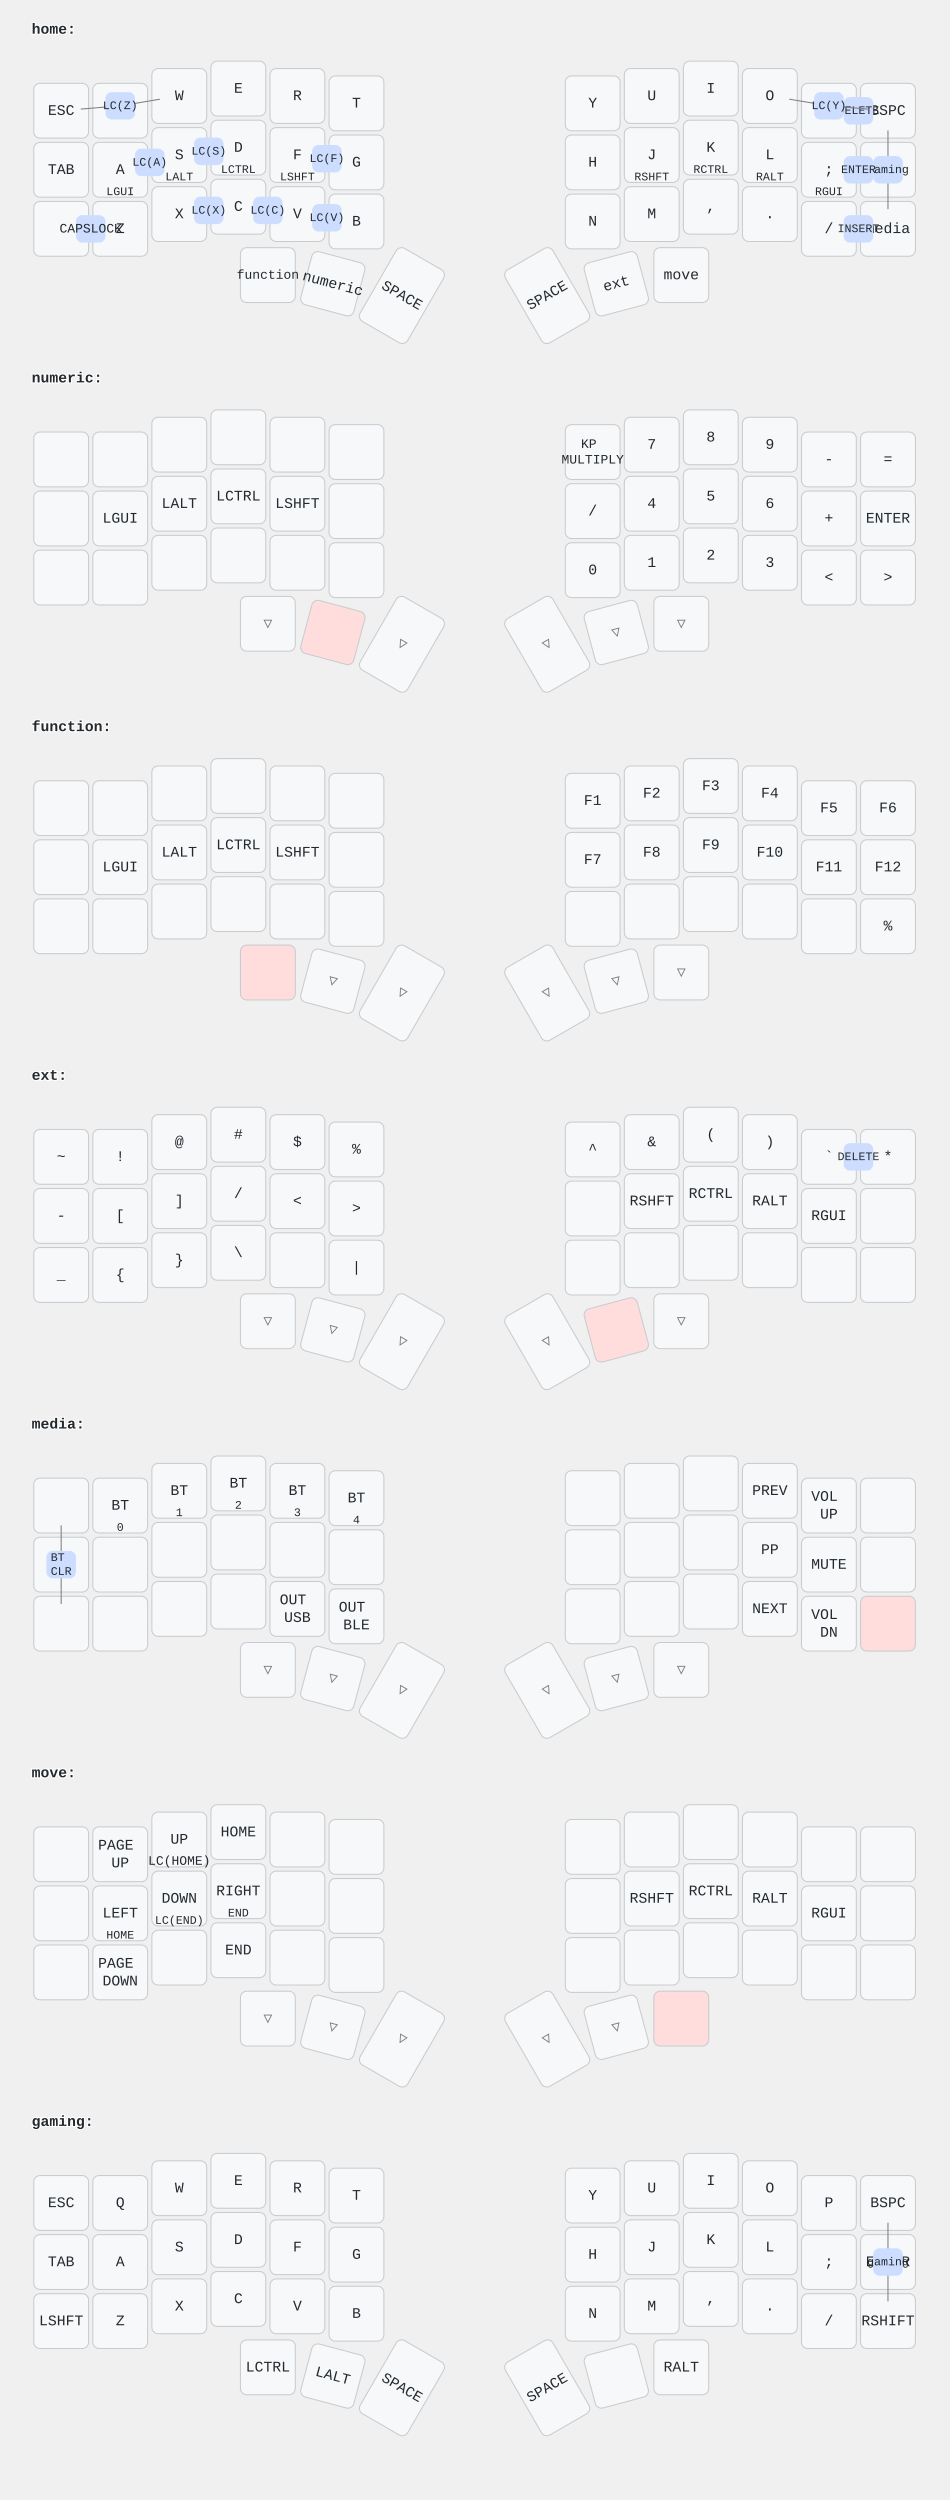
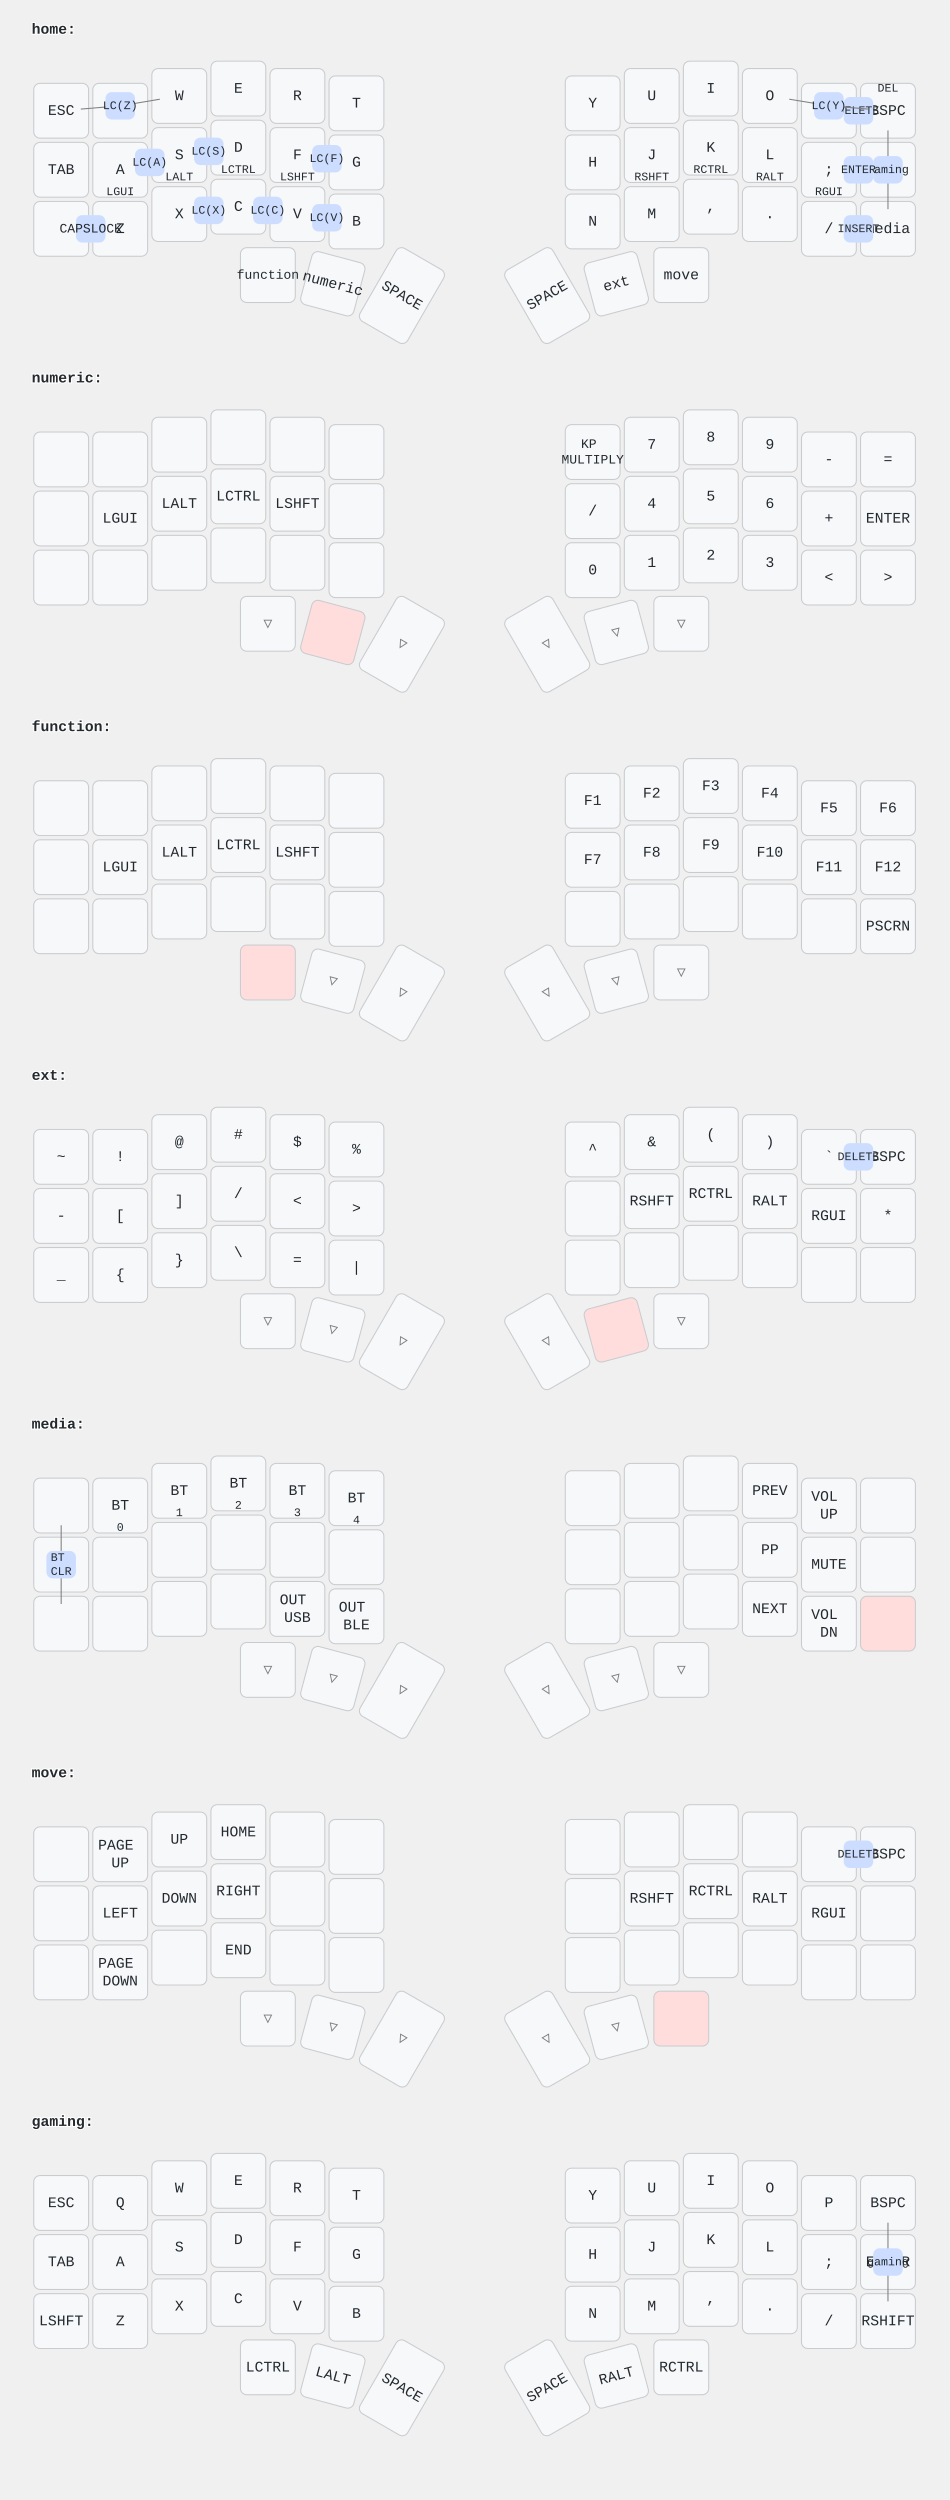
<svg xmlns="http://www.w3.org/2000/svg" width="900.0" height="2370.571" viewBox="0 0 900.0 2370.571" class="keymap">
  <style>/* inherit to force styles through use tags*/
svg path {
    fill: inherit;
}
/* font and background color specifications */
svg.keymap {
    font-family: SFMono-Regular,Consolas,Liberation Mono,Menlo,monospace;
    font-size: 14px;
    font-kerning: normal;
    text-rendering: optimizeLegibility;
    fill: #24292e;
}

/* default key styling */
rect.key {
    fill: #f6f8fa;
    stroke: #c9cccf;
    stroke-width: 1;
}

/* color accent for combo boxes */
rect.combo {
    fill: #cdf;
}

/* color accent for held keys */
rect.held, rect.combo.held {
    fill: #fdd;
}

/* color accent for ghost (optional) keys */
rect.ghost, rect.combo.ghost {
    stroke-dasharray: 4, 4;
    stroke-width: 2;
}

text {
    text-anchor: middle;
    dominant-baseline: middle;
}

/* styling for layer labels */
text.label {
    font-weight: bold;
    text-anchor: start;
    stroke: white;
    stroke-width: 2;
    paint-order: stroke;
}

/* styling for combo tap, and key hold/shifted label text */
text.combo, text.hold, text.shifted {
    font-size: 11px;
}

text.hold {
    text-anchor: middle;
    dominant-baseline: auto;
}

text.shifted {
    text-anchor: middle;
    dominant-baseline: hanging;
}

/* styling for hold/shifted label text in combo box */
text.combo.hold, text.combo.shifted {
    font-size: 8px;
}

/* lighter symbol for transparent keys */
text.trans {
    fill: #7b7e81;
}

/* styling for combo dendrons */
path.combo {
    stroke-width: 1;
    stroke: gray;
    fill: none;
}

/* Start Tabler Icons Cleanup */
/* cannot use height/width with glyphs */
.icon-tabler &gt; path {
    fill: inherit;
    stroke: inherit;
}
/* hide tabler's default box */
.icon-tabler &gt; path[stroke="none"][fill="none"] {
    visibility: collapse;
}
/* End Tabler Icons Cleanup */
</style>
  <g class="layer-home">
    <text x="30.0" y="28.0" class="label">home:</text>
    <rect rx="6.0" ry="6.0" x="32.0" y="79.0" width="52.0" height="52.0" class="key" />
    <text x="58.0" y="105.0" class="tap">ESC</text>
    <rect rx="6.0" ry="6.0" x="88.0" y="79.0" width="52.0" height="52.0" class="key" />
    <text x="114.0" y="105.0" class="tap">Q</text>
    <rect rx="6.0" ry="6.0" x="144.0" y="65.0" width="52.0" height="52.0" class="key" />
    <text x="170.0" y="91.0" class="tap">W</text>
    <rect rx="6.0" ry="6.0" x="200.0" y="58.0" width="52.0" height="52.0" class="key" />
    <text x="226.0" y="84.0" class="tap">E</text>
    <rect rx="6.0" ry="6.0" x="256.0" y="65.0" width="52.0" height="52.0" class="key" />
    <text x="282.0" y="91.0" class="tap">R</text>
    <rect rx="6.0" ry="6.0" x="312.0" y="72.0" width="52.0" height="52.0" class="key" />
    <text x="338.0" y="98.0" class="tap">T</text>
    <rect rx="6.0" ry="6.0" x="536.0" y="72.0" width="52.0" height="52.0" class="key" />
    <text x="562.0" y="98.0" class="tap">Y</text>
    <rect rx="6.0" ry="6.0" x="592.0" y="65.0" width="52.0" height="52.0" class="key" />
    <text x="618.0" y="91.0" class="tap">U</text>
    <rect rx="6.0" ry="6.0" x="648.0" y="58.0" width="52.0" height="52.0" class="key" />
    <text x="674.0" y="84.0" class="tap">I</text>
    <rect rx="6.0" ry="6.0" x="704.0" y="65.0" width="52.0" height="52.0" class="key" />
    <text x="730.0" y="91.0" class="tap">O</text>
    <rect rx="6.0" ry="6.0" x="760.0" y="79.0" width="52.0" height="52.0" class="key" />
    <text x="786.0" y="105.0" class="tap">P</text>
    <rect rx="6.0" ry="6.0" x="816.0" y="79.0" width="52.0" height="52.0" class="key" />
    <text x="842.0" y="105.0" class="tap">BSPC</text>
+     <text x="842.0" y="81.0" class="shifted">DEL</text>
    <rect rx="6.0" ry="6.0" x="32.0" y="135.0" width="52.0" height="52.0" class="key" />
    <text x="58.0" y="161.0" class="tap">TAB</text>
    <rect rx="6.0" ry="6.0" x="88.0" y="135.0" width="52.0" height="52.0" class="key" />
    <text x="114.0" y="161.0" class="tap">A</text>
    <text x="114.0" y="185.0" class="hold">LGUI</text>
    <rect rx="6.0" ry="6.0" x="144.0" y="121.0" width="52.0" height="52.0" class="key" />
    <text x="170.0" y="147.0" class="tap">S</text>
    <text x="170.0" y="171.0" class="hold">LALT</text>
    <rect rx="6.0" ry="6.0" x="200.0" y="114.0" width="52.0" height="52.0" class="key" />
    <text x="226.0" y="140.0" class="tap">D</text>
    <text x="226.0" y="164.0" class="hold">LCTRL</text>
    <rect rx="6.0" ry="6.0" x="256.0" y="121.0" width="52.0" height="52.0" class="key" />
    <text x="282.0" y="147.0" class="tap">F</text>
    <text x="282.0" y="171.0" class="hold">LSHFT</text>
    <rect rx="6.0" ry="6.0" x="312.0" y="128.0" width="52.0" height="52.0" class="key" />
    <text x="338.0" y="154.0" class="tap">G</text>
    <rect rx="6.0" ry="6.0" x="536.0" y="128.0" width="52.0" height="52.0" class="key" />
    <text x="562.0" y="154.0" class="tap">H</text>
    <rect rx="6.0" ry="6.0" x="592.0" y="121.0" width="52.0" height="52.0" class="key" />
    <text x="618.0" y="147.0" class="tap">J</text>
    <text x="618.0" y="171.0" class="hold">RSHFT</text>
    <rect rx="6.0" ry="6.0" x="648.0" y="114.0" width="52.0" height="52.0" class="key" />
    <text x="674.0" y="140.0" class="tap">K</text>
    <text x="674.0" y="164.0" class="hold">RCTRL</text>
    <rect rx="6.0" ry="6.0" x="704.0" y="121.0" width="52.0" height="52.0" class="key" />
    <text x="730.0" y="147.0" class="tap">L</text>
    <text x="730.0" y="171.0" class="hold">RALT</text>
    <rect rx="6.0" ry="6.0" x="760.0" y="135.0" width="52.0" height="52.0" class="key" />
    <text x="786.0" y="161.0" class="tap">;</text>
    <text x="786.0" y="185.0" class="hold">RGUI</text>
    <rect rx="6.0" ry="6.0" x="816.0" y="135.0" width="52.0" height="52.0" class="key" />
    <text x="842.0" y="161.0" class="tap">'</text>
    <rect rx="6.0" ry="6.0" x="32.0" y="191.0" width="52.0" height="52.0" class="key" />
    <rect rx="6.0" ry="6.0" x="88.0" y="191.0" width="52.0" height="52.0" class="key" />
    <text x="114.0" y="217.0" class="tap">Z</text>
    <rect rx="6.0" ry="6.0" x="144.0" y="177.0" width="52.0" height="52.0" class="key" />
    <text x="170.0" y="203.0" class="tap">X</text>
    <rect rx="6.0" ry="6.0" x="200.0" y="170.0" width="52.0" height="52.0" class="key" />
    <text x="226.0" y="196.0" class="tap">C</text>
    <rect rx="6.0" ry="6.0" x="256.0" y="177.0" width="52.0" height="52.0" class="key" />
    <text x="282.0" y="203.0" class="tap">V</text>
    <rect rx="6.0" ry="6.0" x="312.0" y="184.0" width="52.0" height="52.0" class="key" />
    <text x="338.0" y="210.0" class="tap">B</text>
    <rect rx="6.0" ry="6.0" x="536.0" y="184.0" width="52.0" height="52.0" class="key" />
    <text x="562.0" y="210.0" class="tap">N</text>
    <rect rx="6.0" ry="6.0" x="592.0" y="177.0" width="52.0" height="52.0" class="key" />
    <text x="618.0" y="203.0" class="tap">M</text>
    <rect rx="6.0" ry="6.0" x="648.0" y="170.0" width="52.0" height="52.0" class="key" />
    <text x="674.0" y="196.0" class="tap">,</text>
    <rect rx="6.0" ry="6.0" x="704.0" y="177.0" width="52.0" height="52.0" class="key" />
    <text x="730.0" y="203.0" class="tap">.</text>
    <rect rx="6.0" ry="6.0" x="760.0" y="191.0" width="52.0" height="52.0" class="key" />
    <text x="786.0" y="217.0" class="tap">/</text>
    <rect rx="6.0" ry="6.0" x="816.0" y="191.0" width="52.0" height="52.0" class="key" />
    <text x="842.0" y="217.0" class="tap">media</text>
    <rect rx="6.0" ry="6.0" x="228.0" y="234.848" width="52.0" height="52.0" class="key" />
    <text x="254.0" y="260.848" class="tap" style="font-size: 88%">function</text>
    <g transform="rotate(15.0, 315.6, 269.08)">
      <rect rx="6.0" ry="6.0" x="289.6" y="243.08" width="52.0" height="52.0" class="key" />
      <text x="315.6" y="269.08" class="tap">numeric</text>
    </g>
    <g transform="rotate(30.0, 381.12, 280.28)">
      <rect rx="6.0" ry="6.0" x="355.12" y="240.28" width="52.0" height="80.0" class="key" />
      <text x="381.12" y="280.28" class="tap">SPACE</text>
    </g>
    <g transform="rotate(-30.0, 518.88, 280.28)">
      <rect rx="6.0" ry="6.0" x="492.88" y="240.28" width="52.0" height="80.0" class="key" />
      <text x="518.88" y="280.28" class="tap">SPACE</text>
    </g>
    <g transform="rotate(-15.0, 584.4, 269.08)">
      <rect rx="6.0" ry="6.0" x="558.4" y="243.08" width="52.0" height="52.0" class="key" />
      <text x="584.4" y="269.08" class="tap">ext</text>
    </g>
    <rect rx="6.0" ry="6.0" x="620.0" y="234.848" width="52.0" height="52.0" class="key" />
    <text x="646.0" y="260.848" class="tap">move</text>
    <path d="M842.0,161.0 l0.0,-37.333" class="combo" />
    <path d="M842.0,161.0 l0.0,37.333" class="combo" />
    <rect rx="6.0" ry="6.0" x="828.0" y="148.0" width="28.0" height="26.0" class="combo" />
    <text x="842.0" y="161.0" class="combo tap">gaming</text>
    <rect rx="6.0" ry="6.0" x="800.0" y="92.0" width="28.0" height="26.0" class="combo" />
    <text x="814.0" y="105.0" class="combo tap">DELETE</text>
    <rect rx="6.0" ry="6.0" x="800.0" y="148.0" width="28.0" height="26.0" class="combo" />
    <text x="814.0" y="161.0" class="combo tap">ENTER</text>
    <rect rx="6.0" ry="6.0" x="800.0" y="204.0" width="28.0" height="26.0" class="combo" />
    <text x="814.0" y="217.0" class="combo tap">INSERT</text>
    <rect rx="6.0" ry="6.0" x="72.0" y="204.0" width="28.0" height="26.0" class="combo" />
    <text x="86.0" y="217.0" class="combo tap" style="font-size: 88%">CAPSLOCK</text>
    <rect rx="6.0" ry="6.0" x="128.0" y="141.0" width="28.0" height="26.0" class="combo" />
    <text x="142.0" y="154.0" class="combo tap">LC(A)</text>
    <rect rx="6.0" ry="6.0" x="184.0" y="130.5" width="28.0" height="26.0" class="combo" />
    <text x="198.0" y="143.5" class="combo tap">LC(S)</text>
    <rect rx="6.0" ry="6.0" x="296.0" y="137.5" width="28.0" height="26.0" class="combo" />
    <text x="310.0" y="150.5" class="combo tap">LC(F)</text>
    <rect rx="6.0" ry="6.0" x="184.0" y="186.5" width="28.0" height="26.0" class="combo" />
    <text x="198.0" y="199.5" class="combo tap">LC(X)</text>
    <rect rx="6.0" ry="6.0" x="240.0" y="186.5" width="28.0" height="26.0" class="combo" />
    <text x="254.0" y="199.5" class="combo tap">LC(C)</text>
    <rect rx="6.0" ry="6.0" x="296.0" y="193.5" width="28.0" height="26.0" class="combo" />
    <text x="310.0" y="206.5" class="combo tap">LC(V)</text>
    <path d="M114.0,100.333 l-37.398,3.116" class="combo" />
    <path d="M114.0,100.333 l37.587,-6.265" class="combo" />
    <rect rx="6.0" ry="6.0" x="100.0" y="87.333" width="28.0" height="26.0" class="combo" />
    <text x="114.0" y="100.333" class="combo tap">LC(Z)</text>
    <path d="M786.0,100.333 l-37.587,-6.265" class="combo" />
    <path d="M786.0,100.333 l37.398,3.116" class="combo" />
    <rect rx="6.0" ry="6.0" x="772.0" y="87.333" width="28.0" height="26.0" class="combo" />
    <text x="786.0" y="100.333" class="combo tap">LC(Y)</text>
  </g>
  <g class="layer-numeric">
    <text x="30.0" y="358.653" class="label">numeric:</text>
    <rect rx="6.0" ry="6.0" x="32.0" y="409.653" width="52.0" height="52.0" class="key" />
    <rect rx="6.0" ry="6.0" x="88.0" y="409.653" width="52.0" height="52.0" class="key" />
    <rect rx="6.0" ry="6.0" x="144.0" y="395.653" width="52.0" height="52.0" class="key" />
    <rect rx="6.0" ry="6.0" x="200.0" y="388.653" width="52.0" height="52.0" class="key" />
    <rect rx="6.0" ry="6.0" x="256.0" y="395.653" width="52.0" height="52.0" class="key" />
    <rect rx="6.0" ry="6.0" x="312.0" y="402.653" width="52.0" height="52.0" class="key" />
    <rect rx="6.0" ry="6.0" x="536.0" y="402.653" width="52.0" height="52.0" class="key" />
    <text x="562.0" y="428.653" class="tap" style="font-size: 88%">
      <tspan x="562.0" dy="-0.6em">KP</tspan>
      <tspan x="562.0" dy="1.2em">MULTIPLY</tspan>
    </text>
    <rect rx="6.0" ry="6.0" x="592.0" y="395.653" width="52.0" height="52.0" class="key" />
    <text x="618.0" y="421.653" class="tap">7</text>
    <rect rx="6.0" ry="6.0" x="648.0" y="388.653" width="52.0" height="52.0" class="key" />
    <text x="674.0" y="414.653" class="tap">8</text>
    <rect rx="6.0" ry="6.0" x="704.0" y="395.653" width="52.0" height="52.0" class="key" />
    <text x="730.0" y="421.653" class="tap">9</text>
    <rect rx="6.0" ry="6.0" x="760.0" y="409.653" width="52.0" height="52.0" class="key" />
    <text x="786.0" y="435.653" class="tap">-</text>
    <rect rx="6.0" ry="6.0" x="816.0" y="409.653" width="52.0" height="52.0" class="key" />
    <text x="842.0" y="435.653" class="tap">=</text>
    <rect rx="6.0" ry="6.0" x="32.0" y="465.653" width="52.0" height="52.0" class="key" />
    <rect rx="6.0" ry="6.0" x="88.0" y="465.653" width="52.0" height="52.0" class="key" />
    <text x="114.0" y="491.653" class="tap">LGUI</text>
    <rect rx="6.0" ry="6.0" x="144.0" y="451.653" width="52.0" height="52.0" class="key" />
    <text x="170.0" y="477.653" class="tap">LALT</text>
    <rect rx="6.0" ry="6.0" x="200.0" y="444.653" width="52.0" height="52.0" class="key" />
    <text x="226.0" y="470.653" class="tap">LCTRL</text>
    <rect rx="6.0" ry="6.0" x="256.0" y="451.653" width="52.0" height="52.0" class="key" />
    <text x="282.0" y="477.653" class="tap">LSHFT</text>
    <rect rx="6.0" ry="6.0" x="312.0" y="458.653" width="52.0" height="52.0" class="key" />
    <rect rx="6.0" ry="6.0" x="536.0" y="458.653" width="52.0" height="52.0" class="key" />
    <text x="562.0" y="484.653" class="tap">/</text>
    <rect rx="6.0" ry="6.0" x="592.0" y="451.653" width="52.0" height="52.0" class="key" />
    <text x="618.0" y="477.653" class="tap">4</text>
    <rect rx="6.0" ry="6.0" x="648.0" y="444.653" width="52.0" height="52.0" class="key" />
    <text x="674.0" y="470.653" class="tap">5</text>
    <rect rx="6.0" ry="6.0" x="704.0" y="451.653" width="52.0" height="52.0" class="key" />
    <text x="730.0" y="477.653" class="tap">6</text>
    <rect rx="6.0" ry="6.0" x="760.0" y="465.653" width="52.0" height="52.0" class="key" />
    <text x="786.0" y="491.653" class="tap">+</text>
    <rect rx="6.0" ry="6.0" x="816.0" y="465.653" width="52.0" height="52.0" class="key" />
    <text x="842.0" y="491.653" class="tap">ENTER</text>
    <rect rx="6.0" ry="6.0" x="32.0" y="521.653" width="52.0" height="52.0" class="key" />
    <rect rx="6.0" ry="6.0" x="88.0" y="521.653" width="52.0" height="52.0" class="key" />
    <rect rx="6.0" ry="6.0" x="144.0" y="507.653" width="52.0" height="52.0" class="key" />
    <rect rx="6.0" ry="6.0" x="200.0" y="500.653" width="52.0" height="52.0" class="key" />
    <rect rx="6.0" ry="6.0" x="256.0" y="507.653" width="52.0" height="52.0" class="key" />
    <rect rx="6.0" ry="6.0" x="312.0" y="514.653" width="52.0" height="52.0" class="key" />
    <rect rx="6.0" ry="6.0" x="536.0" y="514.653" width="52.0" height="52.0" class="key" />
    <text x="562.0" y="540.653" class="tap">0</text>
    <rect rx="6.0" ry="6.0" x="592.0" y="507.653" width="52.0" height="52.0" class="key" />
    <text x="618.0" y="533.653" class="tap">1</text>
    <rect rx="6.0" ry="6.0" x="648.0" y="500.653" width="52.0" height="52.0" class="key" />
    <text x="674.0" y="526.653" class="tap">2</text>
    <rect rx="6.0" ry="6.0" x="704.0" y="507.653" width="52.0" height="52.0" class="key" />
    <text x="730.0" y="533.653" class="tap">3</text>
    <rect rx="6.0" ry="6.0" x="760.0" y="521.653" width="52.0" height="52.0" class="key" />
    <text x="786.0" y="547.653" class="tap">&lt;</text>
    <rect rx="6.0" ry="6.0" x="816.0" y="521.653" width="52.0" height="52.0" class="key" />
    <text x="842.0" y="547.653" class="tap">&gt;</text>
    <rect rx="6.0" ry="6.0" x="228.0" y="565.501" width="52.0" height="52.0" class="trans key" />
    <text x="254.0" y="591.501" class="trans tap">▽</text>
    <g transform="rotate(15.0, 315.6, 599.7331)">
      <rect rx="6.0" ry="6.0" x="289.6" y="573.733" width="52.0" height="52.0" class="held key" />
    </g>
    <g transform="rotate(30.0, 381.12, 610.9331)">
      <rect rx="6.0" ry="6.0" x="355.12" y="570.933" width="52.0" height="80.0" class="trans key" />
      <text x="381.12" y="610.933" class="trans tap">▽</text>
    </g>
    <g transform="rotate(-30.0, 518.88, 610.9331)">
      <rect rx="6.0" ry="6.0" x="492.88" y="570.933" width="52.0" height="80.0" class="trans key" />
      <text x="518.88" y="610.933" class="trans tap">▽</text>
    </g>
    <g transform="rotate(-15.0, 584.4, 599.7331)">
      <rect rx="6.0" ry="6.0" x="558.4" y="573.733" width="52.0" height="52.0" class="trans key" />
      <text x="584.4" y="599.733" class="trans tap">▽</text>
    </g>
    <rect rx="6.0" ry="6.0" x="620.0" y="565.501" width="52.0" height="52.0" class="trans key" />
    <text x="646.0" y="591.501" class="trans tap">▽</text>
  </g>
  <g class="layer-function">
    <text x="30.0" y="689.306" class="label">function:</text>
    <rect rx="6.0" ry="6.0" x="32.0" y="740.306" width="52.0" height="52.0" class="key" />
    <rect rx="6.0" ry="6.0" x="88.0" y="740.306" width="52.0" height="52.0" class="key" />
    <rect rx="6.0" ry="6.0" x="144.0" y="726.306" width="52.0" height="52.0" class="key" />
    <rect rx="6.0" ry="6.0" x="200.0" y="719.306" width="52.0" height="52.0" class="key" />
    <rect rx="6.0" ry="6.0" x="256.0" y="726.306" width="52.0" height="52.0" class="key" />
    <rect rx="6.0" ry="6.0" x="312.0" y="733.306" width="52.0" height="52.0" class="key" />
    <rect rx="6.0" ry="6.0" x="536.0" y="733.306" width="52.0" height="52.0" class="key" />
    <text x="562.0" y="759.306" class="tap">F1</text>
    <rect rx="6.0" ry="6.0" x="592.0" y="726.306" width="52.0" height="52.0" class="key" />
    <text x="618.0" y="752.306" class="tap">F2</text>
    <rect rx="6.0" ry="6.0" x="648.0" y="719.306" width="52.0" height="52.0" class="key" />
    <text x="674.0" y="745.306" class="tap">F3</text>
    <rect rx="6.0" ry="6.0" x="704.0" y="726.306" width="52.0" height="52.0" class="key" />
    <text x="730.0" y="752.306" class="tap">F4</text>
    <rect rx="6.0" ry="6.0" x="760.0" y="740.306" width="52.0" height="52.0" class="key" />
    <text x="786.0" y="766.306" class="tap">F5</text>
    <rect rx="6.0" ry="6.0" x="816.0" y="740.306" width="52.0" height="52.0" class="key" />
    <text x="842.0" y="766.306" class="tap">F6</text>
    <rect rx="6.0" ry="6.0" x="32.0" y="796.306" width="52.0" height="52.0" class="key" />
    <rect rx="6.0" ry="6.0" x="88.0" y="796.306" width="52.0" height="52.0" class="key" />
    <text x="114.0" y="822.306" class="tap">LGUI</text>
    <rect rx="6.0" ry="6.0" x="144.0" y="782.306" width="52.0" height="52.0" class="key" />
    <text x="170.0" y="808.306" class="tap">LALT</text>
    <rect rx="6.0" ry="6.0" x="200.0" y="775.306" width="52.0" height="52.0" class="key" />
    <text x="226.0" y="801.306" class="tap">LCTRL</text>
    <rect rx="6.0" ry="6.0" x="256.0" y="782.306" width="52.0" height="52.0" class="key" />
    <text x="282.0" y="808.306" class="tap">LSHFT</text>
    <rect rx="6.0" ry="6.0" x="312.0" y="789.306" width="52.0" height="52.0" class="key" />
    <rect rx="6.0" ry="6.0" x="536.0" y="789.306" width="52.0" height="52.0" class="key" />
    <text x="562.0" y="815.306" class="tap">F7</text>
    <rect rx="6.0" ry="6.0" x="592.0" y="782.306" width="52.0" height="52.0" class="key" />
    <text x="618.0" y="808.306" class="tap">F8</text>
    <rect rx="6.0" ry="6.0" x="648.0" y="775.306" width="52.0" height="52.0" class="key" />
    <text x="674.0" y="801.306" class="tap">F9</text>
    <rect rx="6.0" ry="6.0" x="704.0" y="782.306" width="52.0" height="52.0" class="key" />
    <text x="730.0" y="808.306" class="tap">F10</text>
    <rect rx="6.0" ry="6.0" x="760.0" y="796.306" width="52.0" height="52.0" class="key" />
    <text x="786.0" y="822.306" class="tap">F11</text>
    <rect rx="6.0" ry="6.0" x="816.0" y="796.306" width="52.0" height="52.0" class="key" />
    <text x="842.0" y="822.306" class="tap">F12</text>
    <rect rx="6.0" ry="6.0" x="32.0" y="852.306" width="52.0" height="52.0" class="key" />
    <rect rx="6.0" ry="6.0" x="88.0" y="852.306" width="52.0" height="52.0" class="key" />
    <rect rx="6.0" ry="6.0" x="144.0" y="838.306" width="52.0" height="52.0" class="key" />
    <rect rx="6.0" ry="6.0" x="200.0" y="831.306" width="52.0" height="52.0" class="key" />
    <rect rx="6.0" ry="6.0" x="256.0" y="838.306" width="52.0" height="52.0" class="key" />
    <rect rx="6.0" ry="6.0" x="312.0" y="845.306" width="52.0" height="52.0" class="key" />
    <rect rx="6.0" ry="6.0" x="536.0" y="845.306" width="52.0" height="52.0" class="key" />
    <rect rx="6.0" ry="6.0" x="592.0" y="838.306" width="52.0" height="52.0" class="key" />
    <rect rx="6.0" ry="6.0" x="648.0" y="831.306" width="52.0" height="52.0" class="key" />
    <rect rx="6.0" ry="6.0" x="704.0" y="838.306" width="52.0" height="52.0" class="key" />
    <rect rx="6.0" ry="6.0" x="760.0" y="852.306" width="52.0" height="52.0" class="key" />
    <rect rx="6.0" ry="6.0" x="816.0" y="852.306" width="52.0" height="52.0" class="key" />
-     <text x="842.0" y="878.306" class="tap">%</text>
+     <text x="842.0" y="878.306" class="tap">PSCRN</text>
    <rect rx="6.0" ry="6.0" x="228.0" y="896.154" width="52.0" height="52.0" class="held key" />
    <g transform="rotate(15.0, 315.6, 930.3861)">
      <rect rx="6.0" ry="6.0" x="289.6" y="904.386" width="52.0" height="52.0" class="trans key" />
      <text x="315.6" y="930.386" class="trans tap">▽</text>
    </g>
    <g transform="rotate(30.0, 381.12, 941.5861)">
      <rect rx="6.0" ry="6.0" x="355.12" y="901.586" width="52.0" height="80.0" class="trans key" />
      <text x="381.12" y="941.586" class="trans tap">▽</text>
    </g>
    <g transform="rotate(-30.0, 518.88, 941.5861)">
      <rect rx="6.0" ry="6.0" x="492.88" y="901.586" width="52.0" height="80.0" class="trans key" />
      <text x="518.88" y="941.586" class="trans tap">▽</text>
    </g>
    <g transform="rotate(-15.0, 584.4, 930.3861)">
      <rect rx="6.0" ry="6.0" x="558.4" y="904.386" width="52.0" height="52.0" class="trans key" />
      <text x="584.4" y="930.386" class="trans tap">▽</text>
    </g>
    <rect rx="6.0" ry="6.0" x="620.0" y="896.154" width="52.0" height="52.0" class="trans key" />
    <text x="646.0" y="922.154" class="trans tap">▽</text>
  </g>
  <g class="layer-ext">
    <text x="30.0" y="1019.959" class="label">ext:</text>
    <rect rx="6.0" ry="6.0" x="32.0" y="1070.959" width="52.0" height="52.0" class="key" />
    <text x="58.0" y="1096.959" class="tap">~</text>
    <rect rx="6.0" ry="6.0" x="88.0" y="1070.959" width="52.0" height="52.0" class="key" />
    <text x="114.0" y="1096.959" class="tap">!</text>
    <rect rx="6.0" ry="6.0" x="144.0" y="1056.959" width="52.0" height="52.0" class="key" />
    <text x="170.0" y="1082.959" class="tap">@</text>
    <rect rx="6.0" ry="6.0" x="200.0" y="1049.959" width="52.0" height="52.0" class="key" />
    <text x="226.0" y="1075.959" class="tap">#</text>
    <rect rx="6.0" ry="6.0" x="256.0" y="1056.959" width="52.0" height="52.0" class="key" />
    <text x="282.0" y="1082.959" class="tap">$</text>
    <rect rx="6.0" ry="6.0" x="312.0" y="1063.959" width="52.0" height="52.0" class="key" />
    <text x="338.0" y="1089.959" class="tap">%</text>
    <rect rx="6.0" ry="6.0" x="536.0" y="1063.959" width="52.0" height="52.0" class="key" />
    <text x="562.0" y="1089.959" class="tap">^</text>
    <rect rx="6.0" ry="6.0" x="592.0" y="1056.959" width="52.0" height="52.0" class="key" />
    <text x="618.0" y="1082.959" class="tap">&amp;</text>
    <rect rx="6.0" ry="6.0" x="648.0" y="1049.959" width="52.0" height="52.0" class="key" />
    <text x="674.0" y="1075.959" class="tap">(</text>
    <rect rx="6.0" ry="6.0" x="704.0" y="1056.959" width="52.0" height="52.0" class="key" />
    <text x="730.0" y="1082.959" class="tap">)</text>
    <rect rx="6.0" ry="6.0" x="760.0" y="1070.959" width="52.0" height="52.0" class="key" />
    <text x="786.0" y="1096.959" class="tap">`</text>
    <rect rx="6.0" ry="6.0" x="816.0" y="1070.959" width="52.0" height="52.0" class="key" />
-     <text x="842.0" y="1096.959" class="tap">*</text>
+     <text x="842.0" y="1096.959" class="tap">BSPC</text>
    <rect rx="6.0" ry="6.0" x="32.0" y="1126.959" width="52.0" height="52.0" class="key" />
    <text x="58.0" y="1152.959" class="tap">-</text>
    <rect rx="6.0" ry="6.0" x="88.0" y="1126.959" width="52.0" height="52.0" class="key" />
    <text x="114.0" y="1152.959" class="tap">[</text>
    <rect rx="6.0" ry="6.0" x="144.0" y="1112.959" width="52.0" height="52.0" class="key" />
    <text x="170.0" y="1138.959" class="tap">]</text>
    <rect rx="6.0" ry="6.0" x="200.0" y="1105.959" width="52.0" height="52.0" class="key" />
    <text x="226.0" y="1131.959" class="tap">/</text>
    <rect rx="6.0" ry="6.0" x="256.0" y="1112.959" width="52.0" height="52.0" class="key" />
    <text x="282.0" y="1138.959" class="tap">&lt;</text>
    <rect rx="6.0" ry="6.0" x="312.0" y="1119.959" width="52.0" height="52.0" class="key" />
    <text x="338.0" y="1145.959" class="tap">&gt;</text>
    <rect rx="6.0" ry="6.0" x="536.0" y="1119.959" width="52.0" height="52.0" class="key" />
    <rect rx="6.0" ry="6.0" x="592.0" y="1112.959" width="52.0" height="52.0" class="key" />
    <text x="618.0" y="1138.959" class="tap">RSHFT</text>
    <rect rx="6.0" ry="6.0" x="648.0" y="1105.959" width="52.0" height="52.0" class="key" />
    <text x="674.0" y="1131.959" class="tap">RCTRL</text>
    <rect rx="6.0" ry="6.0" x="704.0" y="1112.959" width="52.0" height="52.0" class="key" />
    <text x="730.0" y="1138.959" class="tap">RALT</text>
    <rect rx="6.0" ry="6.0" x="760.0" y="1126.959" width="52.0" height="52.0" class="key" />
    <text x="786.0" y="1152.959" class="tap">RGUI</text>
    <rect rx="6.0" ry="6.0" x="816.0" y="1126.959" width="52.0" height="52.0" class="key" />
+     <text x="842.0" y="1152.959" class="tap">*</text>
    <rect rx="6.0" ry="6.0" x="32.0" y="1182.959" width="52.0" height="52.0" class="key" />
    <text x="58.0" y="1208.959" class="tap">_</text>
    <rect rx="6.0" ry="6.0" x="88.0" y="1182.959" width="52.0" height="52.0" class="key" />
    <text x="114.0" y="1208.959" class="tap">{</text>
    <rect rx="6.0" ry="6.0" x="144.0" y="1168.959" width="52.0" height="52.0" class="key" />
    <text x="170.0" y="1194.959" class="tap">}</text>
    <rect rx="6.0" ry="6.0" x="200.0" y="1161.959" width="52.0" height="52.0" class="key" />
    <text x="226.0" y="1187.959" class="tap">\</text>
    <rect rx="6.0" ry="6.0" x="256.0" y="1168.959" width="52.0" height="52.0" class="key" />
+     <text x="282.0" y="1194.959" class="tap">=</text>
    <rect rx="6.0" ry="6.0" x="312.0" y="1175.959" width="52.0" height="52.0" class="key" />
    <text x="338.0" y="1201.959" class="tap">|</text>
    <rect rx="6.0" ry="6.0" x="536.0" y="1175.959" width="52.0" height="52.0" class="key" />
    <rect rx="6.0" ry="6.0" x="592.0" y="1168.959" width="52.0" height="52.0" class="key" />
    <rect rx="6.0" ry="6.0" x="648.0" y="1161.959" width="52.0" height="52.0" class="key" />
    <rect rx="6.0" ry="6.0" x="704.0" y="1168.959" width="52.0" height="52.0" class="key" />
    <rect rx="6.0" ry="6.0" x="760.0" y="1182.959" width="52.0" height="52.0" class="key" />
    <rect rx="6.0" ry="6.0" x="816.0" y="1182.959" width="52.0" height="52.0" class="key" />
    <rect rx="6.0" ry="6.0" x="228.0" y="1226.807" width="52.0" height="52.0" class="trans key" />
    <text x="254.0" y="1252.807" class="trans tap">▽</text>
    <g transform="rotate(15.0, 315.6, 1261.039)">
      <rect rx="6.0" ry="6.0" x="289.6" y="1235.039" width="52.0" height="52.0" class="trans key" />
      <text x="315.6" y="1261.039" class="trans tap">▽</text>
    </g>
    <g transform="rotate(30.0, 381.12, 1272.239)">
      <rect rx="6.0" ry="6.0" x="355.12" y="1232.239" width="52.0" height="80.0" class="trans key" />
      <text x="381.12" y="1272.239" class="trans tap">▽</text>
    </g>
    <g transform="rotate(-30.0, 518.88, 1272.239)">
      <rect rx="6.0" ry="6.0" x="492.88" y="1232.239" width="52.0" height="80.0" class="trans key" />
      <text x="518.88" y="1272.239" class="trans tap">▽</text>
    </g>
    <g transform="rotate(-15.0, 584.4, 1261.039)">
      <rect rx="6.0" ry="6.0" x="558.4" y="1235.039" width="52.0" height="52.0" class="held key" />
    </g>
    <rect rx="6.0" ry="6.0" x="620.0" y="1226.807" width="52.0" height="52.0" class="trans key" />
    <text x="646.0" y="1252.807" class="trans tap">▽</text>
    <rect rx="6.0" ry="6.0" x="800.0" y="1083.959" width="28.0" height="26.0" class="combo" />
    <text x="814.0" y="1096.959" class="combo tap">DELETE</text>
  </g>
  <g class="layer-media">
    <text x="30.0" y="1350.612" class="label">media:</text>
    <rect rx="6.0" ry="6.0" x="32.0" y="1401.612" width="52.0" height="52.0" class="key" />
    <rect rx="6.0" ry="6.0" x="88.0" y="1401.612" width="52.0" height="52.0" class="key" />
    <text x="114.0" y="1427.612" class="tap">BT</text>
    <text x="114.0" y="1451.612" class="hold">0</text>
    <rect rx="6.0" ry="6.0" x="144.0" y="1387.612" width="52.0" height="52.0" class="key" />
    <text x="170.0" y="1413.612" class="tap">BT</text>
    <text x="170.0" y="1437.612" class="hold">1</text>
    <rect rx="6.0" ry="6.0" x="200.0" y="1380.612" width="52.0" height="52.0" class="key" />
    <text x="226.0" y="1406.612" class="tap">BT</text>
    <text x="226.0" y="1430.612" class="hold">2</text>
    <rect rx="6.0" ry="6.0" x="256.0" y="1387.612" width="52.0" height="52.0" class="key" />
    <text x="282.0" y="1413.612" class="tap">BT</text>
    <text x="282.0" y="1437.612" class="hold">3</text>
    <rect rx="6.0" ry="6.0" x="312.0" y="1394.612" width="52.0" height="52.0" class="key" />
    <text x="338.0" y="1420.612" class="tap">BT</text>
    <text x="338.0" y="1444.612" class="hold">4</text>
    <rect rx="6.0" ry="6.0" x="536.0" y="1394.612" width="52.0" height="52.0" class="key" />
    <rect rx="6.0" ry="6.0" x="592.0" y="1387.612" width="52.0" height="52.0" class="key" />
    <rect rx="6.0" ry="6.0" x="648.0" y="1380.612" width="52.0" height="52.0" class="key" />
    <rect rx="6.0" ry="6.0" x="704.0" y="1387.612" width="52.0" height="52.0" class="key" />
    <text x="730.0" y="1413.612" class="tap">PREV</text>
    <rect rx="6.0" ry="6.0" x="760.0" y="1401.612" width="52.0" height="52.0" class="key" />
    <text x="786.0" y="1427.612" class="tap">
      <tspan x="786.0" dy="-0.6em">VOL</tspan>
      <tspan x="786.0" dy="1.2em">UP</tspan>
    </text>
    <rect rx="6.0" ry="6.0" x="816.0" y="1401.612" width="52.0" height="52.0" class="key" />
    <rect rx="6.0" ry="6.0" x="32.0" y="1457.612" width="52.0" height="52.0" class="key" />
    <rect rx="6.0" ry="6.0" x="88.0" y="1457.612" width="52.0" height="52.0" class="key" />
    <rect rx="6.0" ry="6.0" x="144.0" y="1443.612" width="52.0" height="52.0" class="key" />
    <rect rx="6.0" ry="6.0" x="200.0" y="1436.612" width="52.0" height="52.0" class="key" />
    <rect rx="6.0" ry="6.0" x="256.0" y="1443.612" width="52.0" height="52.0" class="key" />
    <rect rx="6.0" ry="6.0" x="312.0" y="1450.612" width="52.0" height="52.0" class="key" />
    <rect rx="6.0" ry="6.0" x="536.0" y="1450.612" width="52.0" height="52.0" class="key" />
    <rect rx="6.0" ry="6.0" x="592.0" y="1443.612" width="52.0" height="52.0" class="key" />
    <rect rx="6.0" ry="6.0" x="648.0" y="1436.612" width="52.0" height="52.0" class="key" />
    <rect rx="6.0" ry="6.0" x="704.0" y="1443.612" width="52.0" height="52.0" class="key" />
    <text x="730.0" y="1469.612" class="tap">PP</text>
    <rect rx="6.0" ry="6.0" x="760.0" y="1457.612" width="52.0" height="52.0" class="key" />
    <text x="786.0" y="1483.612" class="tap">MUTE</text>
    <rect rx="6.0" ry="6.0" x="816.0" y="1457.612" width="52.0" height="52.0" class="key" />
    <rect rx="6.0" ry="6.0" x="32.0" y="1513.612" width="52.0" height="52.0" class="key" />
    <rect rx="6.0" ry="6.0" x="88.0" y="1513.612" width="52.0" height="52.0" class="key" />
    <rect rx="6.0" ry="6.0" x="144.0" y="1499.612" width="52.0" height="52.0" class="key" />
    <rect rx="6.0" ry="6.0" x="200.0" y="1492.612" width="52.0" height="52.0" class="key" />
    <rect rx="6.0" ry="6.0" x="256.0" y="1499.612" width="52.0" height="52.0" class="key" />
    <text x="282.0" y="1525.612" class="tap">
      <tspan x="282.0" dy="-0.6em">OUT</tspan>
      <tspan x="282.0" dy="1.2em">USB</tspan>
    </text>
    <rect rx="6.0" ry="6.0" x="312.0" y="1506.612" width="52.0" height="52.0" class="key" />
    <text x="338.0" y="1532.612" class="tap">
      <tspan x="338.0" dy="-0.6em">OUT</tspan>
      <tspan x="338.0" dy="1.2em">BLE</tspan>
    </text>
    <rect rx="6.0" ry="6.0" x="536.0" y="1506.612" width="52.0" height="52.0" class="key" />
    <rect rx="6.0" ry="6.0" x="592.0" y="1499.612" width="52.0" height="52.0" class="key" />
    <rect rx="6.0" ry="6.0" x="648.0" y="1492.612" width="52.0" height="52.0" class="key" />
    <rect rx="6.0" ry="6.0" x="704.0" y="1499.612" width="52.0" height="52.0" class="key" />
    <text x="730.0" y="1525.612" class="tap">NEXT</text>
    <rect rx="6.0" ry="6.0" x="760.0" y="1513.612" width="52.0" height="52.0" class="key" />
    <text x="786.0" y="1539.612" class="tap">
      <tspan x="786.0" dy="-0.6em">VOL</tspan>
      <tspan x="786.0" dy="1.2em">DN</tspan>
    </text>
    <rect rx="6.0" ry="6.0" x="816.0" y="1513.612" width="52.0" height="52.0" class="held key" />
    <rect rx="6.0" ry="6.0" x="228.0" y="1557.46" width="52.0" height="52.0" class="trans key" />
    <text x="254.0" y="1583.46" class="trans tap">▽</text>
    <g transform="rotate(15.0, 315.6, 1591.692)">
      <rect rx="6.0" ry="6.0" x="289.6" y="1565.692" width="52.0" height="52.0" class="trans key" />
      <text x="315.6" y="1591.692" class="trans tap">▽</text>
    </g>
    <g transform="rotate(30.0, 381.12, 1602.892)">
      <rect rx="6.0" ry="6.0" x="355.12" y="1562.892" width="52.0" height="80.0" class="trans key" />
      <text x="381.12" y="1602.892" class="trans tap">▽</text>
    </g>
    <g transform="rotate(-30.0, 518.88, 1602.892)">
      <rect rx="6.0" ry="6.0" x="492.88" y="1562.892" width="52.0" height="80.0" class="trans key" />
      <text x="518.88" y="1602.892" class="trans tap">▽</text>
    </g>
    <g transform="rotate(-15.0, 584.4, 1591.692)">
      <rect rx="6.0" ry="6.0" x="558.4" y="1565.692" width="52.0" height="52.0" class="trans key" />
      <text x="584.4" y="1591.692" class="trans tap">▽</text>
    </g>
    <rect rx="6.0" ry="6.0" x="620.0" y="1557.46" width="52.0" height="52.0" class="trans key" />
    <text x="646.0" y="1583.46" class="trans tap">▽</text>
    <path d="M58.0,1483.612 l0.0,-37.333" class="combo" />
    <path d="M58.0,1483.612 l0.0,37.333" class="combo" />
    <rect rx="6.0" ry="6.0" x="44.0" y="1470.612" width="28.0" height="26.0" class="combo" />
    <text x="58.0" y="1483.612" class="combo tap">
      <tspan x="58.0" dy="-0.6em">BT</tspan>
      <tspan x="58.0" dy="1.2em">CLR</tspan>
    </text>
  </g>
  <g class="layer-move">
    <text x="30.0" y="1681.265" class="label">move:</text>
    <rect rx="6.0" ry="6.0" x="32.0" y="1732.265" width="52.0" height="52.0" class="key" />
    <rect rx="6.0" ry="6.0" x="88.0" y="1732.265" width="52.0" height="52.0" class="key" />
    <text x="114.0" y="1758.265" class="tap">
      <tspan x="114.0" dy="-0.6em">PAGE</tspan>
      <tspan x="114.0" dy="1.2em">UP</tspan>
    </text>
    <rect rx="6.0" ry="6.0" x="144.0" y="1718.265" width="52.0" height="52.0" class="key" />
    <text x="170.0" y="1744.265" class="tap">UP</text>
-     <text x="170.0" y="1768.265" class="hold" style="font-size: 88%">LC(HOME)</text>
    <rect rx="6.0" ry="6.0" x="200.0" y="1711.265" width="52.0" height="52.0" class="key" />
    <text x="226.0" y="1737.265" class="tap">HOME</text>
    <rect rx="6.0" ry="6.0" x="256.0" y="1718.265" width="52.0" height="52.0" class="key" />
    <rect rx="6.0" ry="6.0" x="312.0" y="1725.265" width="52.0" height="52.0" class="key" />
    <rect rx="6.0" ry="6.0" x="536.0" y="1725.265" width="52.0" height="52.0" class="key" />
    <rect rx="6.0" ry="6.0" x="592.0" y="1718.265" width="52.0" height="52.0" class="key" />
    <rect rx="6.0" ry="6.0" x="648.0" y="1711.265" width="52.0" height="52.0" class="key" />
    <rect rx="6.0" ry="6.0" x="704.0" y="1718.265" width="52.0" height="52.0" class="key" />
    <rect rx="6.0" ry="6.0" x="760.0" y="1732.265" width="52.0" height="52.0" class="key" />
    <rect rx="6.0" ry="6.0" x="816.0" y="1732.265" width="52.0" height="52.0" class="key" />
+     <text x="842.0" y="1758.265" class="tap">BSPC</text>
    <rect rx="6.0" ry="6.0" x="32.0" y="1788.265" width="52.0" height="52.0" class="key" />
    <rect rx="6.0" ry="6.0" x="88.0" y="1788.265" width="52.0" height="52.0" class="key" />
    <text x="114.0" y="1814.265" class="tap">LEFT</text>
-     <text x="114.0" y="1838.265" class="hold">HOME</text>
    <rect rx="6.0" ry="6.0" x="144.0" y="1774.265" width="52.0" height="52.0" class="key" />
    <text x="170.0" y="1800.265" class="tap">DOWN</text>
-     <text x="170.0" y="1824.265" class="hold">LC(END)</text>
    <rect rx="6.0" ry="6.0" x="200.0" y="1767.265" width="52.0" height="52.0" class="key" />
    <text x="226.0" y="1793.265" class="tap">RIGHT</text>
-     <text x="226.0" y="1817.265" class="hold">END</text>
    <rect rx="6.0" ry="6.0" x="256.0" y="1774.265" width="52.0" height="52.0" class="key" />
    <rect rx="6.0" ry="6.0" x="312.0" y="1781.265" width="52.0" height="52.0" class="key" />
    <rect rx="6.0" ry="6.0" x="536.0" y="1781.265" width="52.0" height="52.0" class="key" />
    <rect rx="6.0" ry="6.0" x="592.0" y="1774.265" width="52.0" height="52.0" class="key" />
    <text x="618.0" y="1800.265" class="tap">RSHFT</text>
    <rect rx="6.0" ry="6.0" x="648.0" y="1767.265" width="52.0" height="52.0" class="key" />
    <text x="674.0" y="1793.265" class="tap">RCTRL</text>
    <rect rx="6.0" ry="6.0" x="704.0" y="1774.265" width="52.0" height="52.0" class="key" />
    <text x="730.0" y="1800.265" class="tap">RALT</text>
    <rect rx="6.0" ry="6.0" x="760.0" y="1788.265" width="52.0" height="52.0" class="key" />
    <text x="786.0" y="1814.265" class="tap">RGUI</text>
    <rect rx="6.0" ry="6.0" x="816.0" y="1788.265" width="52.0" height="52.0" class="key" />
    <rect rx="6.0" ry="6.0" x="32.0" y="1844.265" width="52.0" height="52.0" class="key" />
    <rect rx="6.0" ry="6.0" x="88.0" y="1844.265" width="52.0" height="52.0" class="key" />
    <text x="114.0" y="1870.265" class="tap">
      <tspan x="114.0" dy="-0.6em">PAGE</tspan>
      <tspan x="114.0" dy="1.2em">DOWN</tspan>
    </text>
    <rect rx="6.0" ry="6.0" x="144.0" y="1830.265" width="52.0" height="52.0" class="key" />
    <rect rx="6.0" ry="6.0" x="200.0" y="1823.265" width="52.0" height="52.0" class="key" />
    <text x="226.0" y="1849.265" class="tap">END</text>
    <rect rx="6.0" ry="6.0" x="256.0" y="1830.265" width="52.0" height="52.0" class="key" />
    <rect rx="6.0" ry="6.0" x="312.0" y="1837.265" width="52.0" height="52.0" class="key" />
    <rect rx="6.0" ry="6.0" x="536.0" y="1837.265" width="52.0" height="52.0" class="key" />
    <rect rx="6.0" ry="6.0" x="592.0" y="1830.265" width="52.0" height="52.0" class="key" />
    <rect rx="6.0" ry="6.0" x="648.0" y="1823.265" width="52.0" height="52.0" class="key" />
    <rect rx="6.0" ry="6.0" x="704.0" y="1830.265" width="52.0" height="52.0" class="key" />
    <rect rx="6.0" ry="6.0" x="760.0" y="1844.265" width="52.0" height="52.0" class="key" />
    <rect rx="6.0" ry="6.0" x="816.0" y="1844.265" width="52.0" height="52.0" class="key" />
    <rect rx="6.0" ry="6.0" x="228.0" y="1888.113" width="52.0" height="52.0" class="trans key" />
    <text x="254.0" y="1914.113" class="trans tap">▽</text>
    <g transform="rotate(15.0, 315.6, 1922.345)">
      <rect rx="6.0" ry="6.0" x="289.6" y="1896.345" width="52.0" height="52.0" class="trans key" />
      <text x="315.6" y="1922.345" class="trans tap">▽</text>
    </g>
    <g transform="rotate(30.0, 381.12, 1933.545)">
      <rect rx="6.0" ry="6.0" x="355.12" y="1893.545" width="52.0" height="80.0" class="trans key" />
      <text x="381.12" y="1933.545" class="trans tap">▽</text>
    </g>
    <g transform="rotate(-30.0, 518.88, 1933.545)">
      <rect rx="6.0" ry="6.0" x="492.88" y="1893.545" width="52.0" height="80.0" class="trans key" />
      <text x="518.88" y="1933.545" class="trans tap">▽</text>
    </g>
    <g transform="rotate(-15.0, 584.4, 1922.345)">
      <rect rx="6.0" ry="6.0" x="558.4" y="1896.345" width="52.0" height="52.0" class="trans key" />
      <text x="584.4" y="1922.345" class="trans tap">▽</text>
    </g>
    <rect rx="6.0" ry="6.0" x="620.0" y="1888.113" width="52.0" height="52.0" class="held key" />
+     <rect rx="6.0" ry="6.0" x="800.0" y="1745.265" width="28.0" height="26.0" class="combo" />
+     <text x="814.0" y="1758.265" class="combo tap">DELETE</text>
  </g>
  <g class="layer-gaming">
    <text x="30.0" y="2011.918" class="label">gaming:</text>
    <rect rx="6.0" ry="6.0" x="32.0" y="2062.918" width="52.0" height="52.0" class="key" />
    <text x="58.0" y="2088.918" class="tap">ESC</text>
    <rect rx="6.0" ry="6.0" x="88.0" y="2062.918" width="52.0" height="52.0" class="key" />
    <text x="114.0" y="2088.918" class="tap">Q</text>
    <rect rx="6.0" ry="6.0" x="144.0" y="2048.918" width="52.0" height="52.0" class="key" />
    <text x="170.0" y="2074.918" class="tap">W</text>
    <rect rx="6.0" ry="6.0" x="200.0" y="2041.918" width="52.0" height="52.0" class="key" />
    <text x="226.0" y="2067.918" class="tap">E</text>
    <rect rx="6.0" ry="6.0" x="256.0" y="2048.918" width="52.0" height="52.0" class="key" />
    <text x="282.0" y="2074.918" class="tap">R</text>
    <rect rx="6.0" ry="6.0" x="312.0" y="2055.918" width="52.0" height="52.0" class="key" />
    <text x="338.0" y="2081.918" class="tap">T</text>
    <rect rx="6.0" ry="6.0" x="536.0" y="2055.918" width="52.0" height="52.0" class="key" />
    <text x="562.0" y="2081.918" class="tap">Y</text>
    <rect rx="6.0" ry="6.0" x="592.0" y="2048.918" width="52.0" height="52.0" class="key" />
    <text x="618.0" y="2074.918" class="tap">U</text>
    <rect rx="6.0" ry="6.0" x="648.0" y="2041.918" width="52.0" height="52.0" class="key" />
    <text x="674.0" y="2067.918" class="tap">I</text>
    <rect rx="6.0" ry="6.0" x="704.0" y="2048.918" width="52.0" height="52.0" class="key" />
    <text x="730.0" y="2074.918" class="tap">O</text>
    <rect rx="6.0" ry="6.0" x="760.0" y="2062.918" width="52.0" height="52.0" class="key" />
    <text x="786.0" y="2088.918" class="tap">P</text>
    <rect rx="6.0" ry="6.0" x="816.0" y="2062.918" width="52.0" height="52.0" class="key" />
    <text x="842.0" y="2088.918" class="tap">BSPC</text>
    <rect rx="6.0" ry="6.0" x="32.0" y="2118.918" width="52.0" height="52.0" class="key" />
    <text x="58.0" y="2144.918" class="tap">TAB</text>
    <rect rx="6.0" ry="6.0" x="88.0" y="2118.918" width="52.0" height="52.0" class="key" />
    <text x="114.0" y="2144.918" class="tap">A</text>
    <rect rx="6.0" ry="6.0" x="144.0" y="2104.918" width="52.0" height="52.0" class="key" />
    <text x="170.0" y="2130.918" class="tap">S</text>
    <rect rx="6.0" ry="6.0" x="200.0" y="2097.918" width="52.0" height="52.0" class="key" />
    <text x="226.0" y="2123.918" class="tap">D</text>
    <rect rx="6.0" ry="6.0" x="256.0" y="2104.918" width="52.0" height="52.0" class="key" />
    <text x="282.0" y="2130.918" class="tap">F</text>
    <rect rx="6.0" ry="6.0" x="312.0" y="2111.918" width="52.0" height="52.0" class="key" />
    <text x="338.0" y="2137.918" class="tap">G</text>
    <rect rx="6.0" ry="6.0" x="536.0" y="2111.918" width="52.0" height="52.0" class="key" />
    <text x="562.0" y="2137.918" class="tap">H</text>
    <rect rx="6.0" ry="6.0" x="592.0" y="2104.918" width="52.0" height="52.0" class="key" />
    <text x="618.0" y="2130.918" class="tap">J</text>
    <rect rx="6.0" ry="6.0" x="648.0" y="2097.918" width="52.0" height="52.0" class="key" />
    <text x="674.0" y="2123.918" class="tap">K</text>
    <rect rx="6.0" ry="6.0" x="704.0" y="2104.918" width="52.0" height="52.0" class="key" />
    <text x="730.0" y="2130.918" class="tap">L</text>
    <rect rx="6.0" ry="6.0" x="760.0" y="2118.918" width="52.0" height="52.0" class="key" />
    <text x="786.0" y="2144.918" class="tap">;</text>
    <rect rx="6.0" ry="6.0" x="816.0" y="2118.918" width="52.0" height="52.0" class="key" />
    <text x="842.0" y="2144.918" class="tap">ENTER</text>
    <rect rx="6.0" ry="6.0" x="32.0" y="2174.918" width="52.0" height="52.0" class="key" />
    <text x="58.0" y="2200.918" class="tap">LSHFT</text>
    <rect rx="6.0" ry="6.0" x="88.0" y="2174.918" width="52.0" height="52.0" class="key" />
    <text x="114.0" y="2200.918" class="tap">Z</text>
    <rect rx="6.0" ry="6.0" x="144.0" y="2160.918" width="52.0" height="52.0" class="key" />
    <text x="170.0" y="2186.918" class="tap">X</text>
    <rect rx="6.0" ry="6.0" x="200.0" y="2153.918" width="52.0" height="52.0" class="key" />
    <text x="226.0" y="2179.918" class="tap">C</text>
    <rect rx="6.0" ry="6.0" x="256.0" y="2160.918" width="52.0" height="52.0" class="key" />
    <text x="282.0" y="2186.918" class="tap">V</text>
    <rect rx="6.0" ry="6.0" x="312.0" y="2167.918" width="52.0" height="52.0" class="key" />
    <text x="338.0" y="2193.918" class="tap">B</text>
    <rect rx="6.0" ry="6.0" x="536.0" y="2167.918" width="52.0" height="52.0" class="key" />
    <text x="562.0" y="2193.918" class="tap">N</text>
    <rect rx="6.0" ry="6.0" x="592.0" y="2160.918" width="52.0" height="52.0" class="key" />
    <text x="618.0" y="2186.918" class="tap">M</text>
    <rect rx="6.0" ry="6.0" x="648.0" y="2153.918" width="52.0" height="52.0" class="key" />
    <text x="674.0" y="2179.918" class="tap">,</text>
    <rect rx="6.0" ry="6.0" x="704.0" y="2160.918" width="52.0" height="52.0" class="key" />
    <text x="730.0" y="2186.918" class="tap">.</text>
    <rect rx="6.0" ry="6.0" x="760.0" y="2174.918" width="52.0" height="52.0" class="key" />
    <text x="786.0" y="2200.918" class="tap">/</text>
    <rect rx="6.0" ry="6.0" x="816.0" y="2174.918" width="52.0" height="52.0" class="key" />
    <text x="842.0" y="2200.918" class="tap">RSHIFT</text>
    <rect rx="6.0" ry="6.0" x="228.0" y="2218.766" width="52.0" height="52.0" class="key" />
    <text x="254.0" y="2244.766" class="tap">LCTRL</text>
    <g transform="rotate(15.0, 315.6, 2252.998)">
      <rect rx="6.0" ry="6.0" x="289.6" y="2226.998" width="52.0" height="52.0" class="key" />
      <text x="315.6" y="2252.998" class="tap">LALT</text>
    </g>
    <g transform="rotate(30.0, 381.12, 2264.198)">
      <rect rx="6.0" ry="6.0" x="355.12" y="2224.198" width="52.0" height="80.0" class="key" />
      <text x="381.12" y="2264.198" class="tap">SPACE</text>
    </g>
    <g transform="rotate(-30.0, 518.88, 2264.198)">
      <rect rx="6.0" ry="6.0" x="492.88" y="2224.198" width="52.0" height="80.0" class="key" />
      <text x="518.88" y="2264.198" class="tap">SPACE</text>
    </g>
    <g transform="rotate(-15.0, 584.4, 2252.998)">
      <rect rx="6.0" ry="6.0" x="558.4" y="2226.998" width="52.0" height="52.0" class="key" />
+       <text x="584.4" y="2252.998" class="tap">RALT</text>
    </g>
    <rect rx="6.0" ry="6.0" x="620.0" y="2218.766" width="52.0" height="52.0" class="key" />
-     <text x="646.0" y="2244.766" class="tap">RALT</text>
+     <text x="646.0" y="2244.766" class="tap">RCTRL</text>
    <path d="M842.0,2144.918 l0.0,-37.333" class="combo" />
    <path d="M842.0,2144.918 l0.0,37.333" class="combo" />
    <rect rx="6.0" ry="6.0" x="828.0" y="2131.918" width="28.0" height="26.0" class="combo" />
    <text x="842.0" y="2144.918" class="combo tap">gaming</text>
  </g>
</svg>
